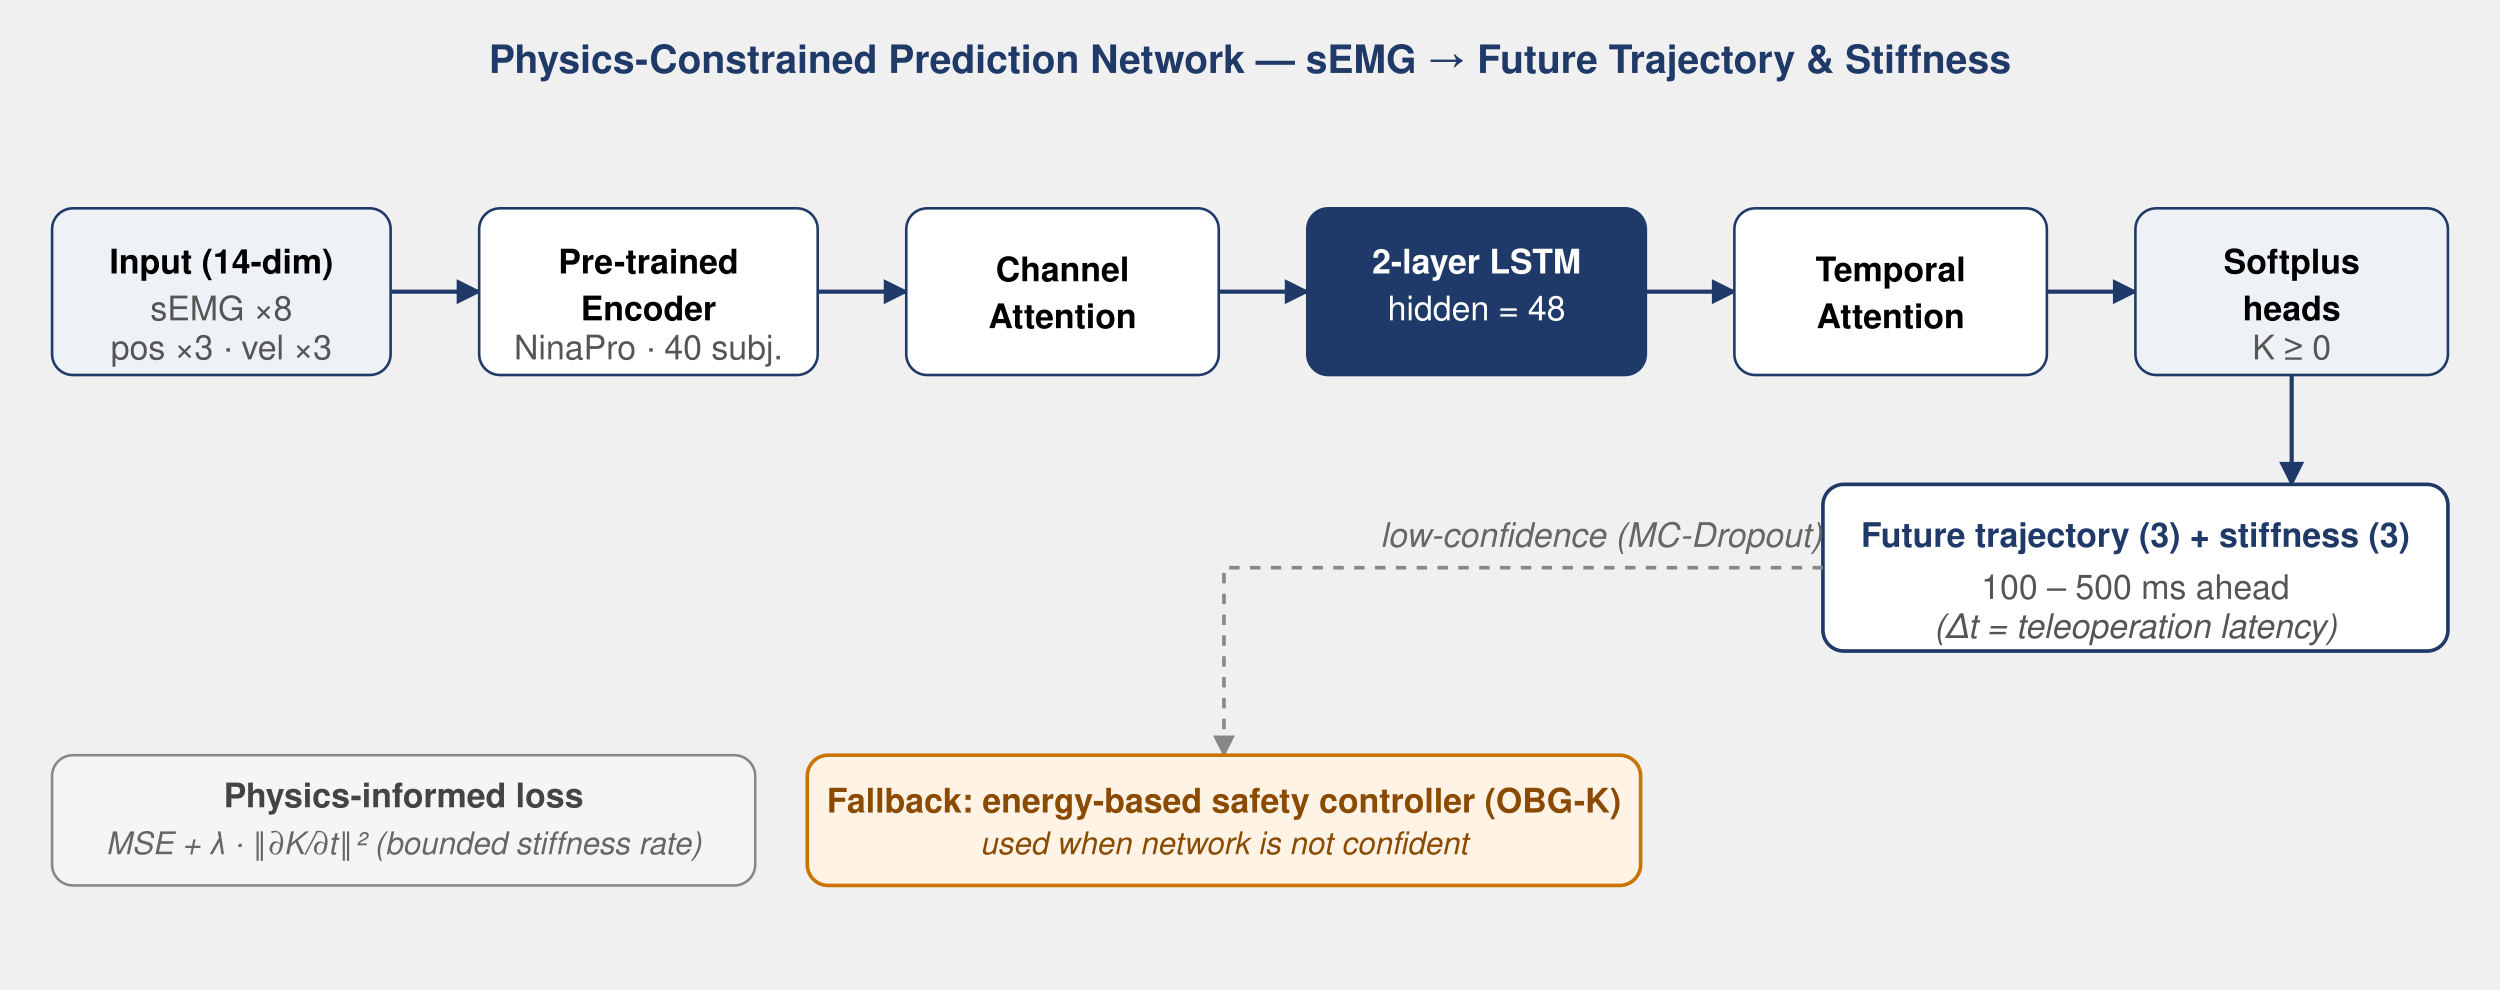
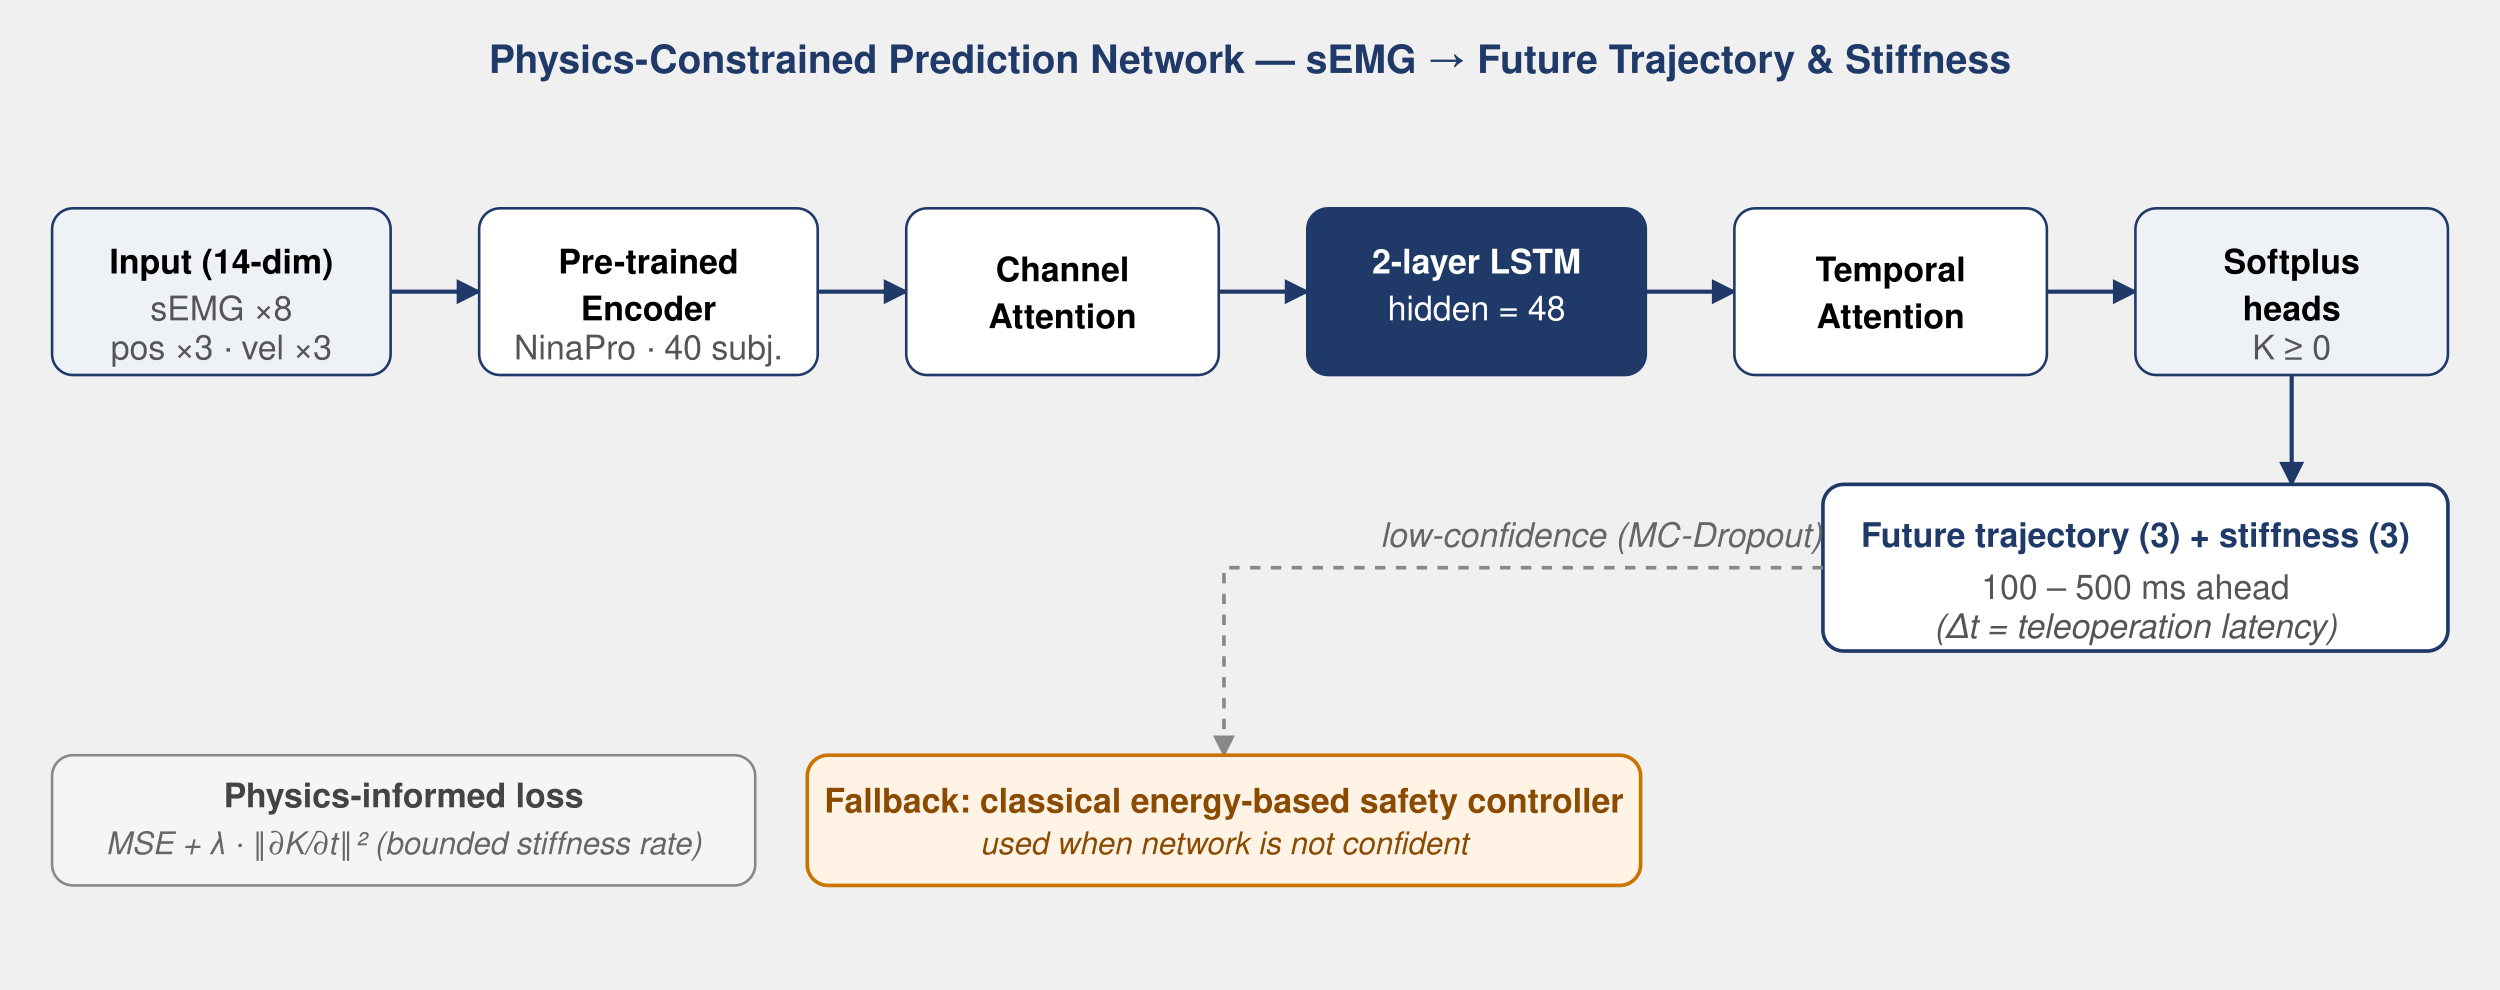
<svg xmlns="http://www.w3.org/2000/svg" viewBox="0 0 960 380" font-family="-apple-system, BlinkMacSystemFont, 'Segoe UI', Helvetica, Arial, sans-serif" font-size="13">
  <defs>
    <marker id="arrow" viewBox="0 0 10 10" refX="9" refY="5" markerWidth="6" markerHeight="6" orient="auto-start-reverse">
      <path d="M0,0 L10,5 L0,10 z" fill="#1F3A68" />
    </marker>
    <marker id="arrow-dashed" viewBox="0 0 10 10" refX="9" refY="5" markerWidth="6" markerHeight="6" orient="auto-start-reverse">
      <path d="M0,0 L10,5 L0,10 z" fill="#888" />
    </marker>
  </defs>
  <text x="480" y="28" text-anchor="middle" font-weight="600" font-size="15" fill="#1F3A68">Physics-Constrained Prediction Network — sEMG → Future Trajectory &amp; Stiffness</text>
  <g>
    <rect x="20" y="80" width="130" height="64" rx="8" fill="#EEF2F7" stroke="#1F3A68" />
    <text x="85" y="105" text-anchor="middle" font-weight="600">Input (14-dim)</text>
    <text x="85" y="123" text-anchor="middle" fill="#555">sEMG ×8</text>
    <text x="85" y="138" text-anchor="middle" fill="#555">pos ×3 · vel ×3</text>
  </g>
  <line x1="150" y1="112" x2="184" y2="112" stroke="#1F3A68" stroke-width="1.6" marker-end="url(#arrow)" />
  <g>
    <rect x="184" y="80" width="130" height="64" rx="8" fill="#FFFFFF" stroke="#1F3A68" />
    <text x="249" y="105" text-anchor="middle" font-weight="600">Pre-trained</text>
    <text x="249" y="123" text-anchor="middle" font-weight="600">Encoder</text>
    <text x="249" y="138" text-anchor="middle" fill="#555">NinaPro · 40 subj.</text>
  </g>
  <line x1="314" y1="112" x2="348" y2="112" stroke="#1F3A68" stroke-width="1.6" marker-end="url(#arrow)" />
  <g>
    <rect x="348" y="80" width="120" height="64" rx="8" fill="#FFFFFF" stroke="#1F3A68" />
    <text x="408" y="108" text-anchor="middle" font-weight="600">Channel</text>
    <text x="408" y="126" text-anchor="middle" font-weight="600">Attention</text>
  </g>
  <line x1="468" y1="112" x2="502" y2="112" stroke="#1F3A68" stroke-width="1.6" marker-end="url(#arrow)" />
  <g>
    <rect x="502" y="80" width="130" height="64" rx="8" fill="#1F3A68" stroke="#1F3A68" />
    <text x="567" y="105" text-anchor="middle" font-weight="600" fill="#fff">2-layer LSTM</text>
    <text x="567" y="123" text-anchor="middle" fill="#fff">hidden = 48</text>
    <text x="567" y="138" text-anchor="middle" fill="#bcd" />
  </g>
  <line x1="632" y1="112" x2="666" y2="112" stroke="#1F3A68" stroke-width="1.6" marker-end="url(#arrow)" />
  <g>
    <rect x="666" y="80" width="120" height="64" rx="8" fill="#FFFFFF" stroke="#1F3A68" />
    <text x="726" y="108" text-anchor="middle" font-weight="600">Temporal</text>
    <text x="726" y="126" text-anchor="middle" font-weight="600">Attention</text>
  </g>
  <line x1="786" y1="112" x2="820" y2="112" stroke="#1F3A68" stroke-width="1.6" marker-end="url(#arrow)" />
  <g>
    <rect x="820" y="80" width="120" height="64" rx="8" fill="#EEF2F7" stroke="#1F3A68" />
    <text x="880" y="105" text-anchor="middle" font-weight="600">Softplus</text>
    <text x="880" y="123" text-anchor="middle" font-weight="600">heads</text>
    <text x="880" y="138" text-anchor="middle" fill="#555">K ≥ 0</text>
  </g>
  <line x1="880" y1="144" x2="880" y2="186" stroke="#1F3A68" stroke-width="1.6" marker-end="url(#arrow)" />
  <g>
    <rect x="700" y="186" width="240" height="64" rx="8" fill="#FFFFFF" stroke="#1F3A68" stroke-width="1.4" />
    <text x="820" y="210" text-anchor="middle" font-weight="600" fill="#1F3A68">Future trajectory (3) + stiffness (3)</text>
    <text x="820" y="230" text-anchor="middle" fill="#555">100 – 500 ms ahead</text>
    <text x="820" y="245" text-anchor="middle" fill="#555" font-style="italic">(Δt = teleoperation latency)</text>
  </g>
  <path d="M820,112 L188,112 L188,225" stroke="#888" stroke-width="1.4" stroke-dasharray="4 4" fill="none" marker-end="url(#arrow-dashed)" opacity="0" />
  <path d="M700,218 Q500,218 470,218 L470,290" stroke="#888" stroke-width="1.4" stroke-dasharray="4 4" fill="none" marker-end="url(#arrow-dashed)" />
  <text x="530" y="210" fill="#666" font-style="italic">low-confidence (MC-Dropout)</text>
  <g>
    <rect x="310" y="290" width="320" height="50" rx="8" fill="#FFF3E6" stroke="#C97400" stroke-width="1.4" />
-     <text x="470" y="312" text-anchor="middle" font-weight="600" fill="#8A4A00">Fallback: energy-based safety controller (OBG-K)</text>
+     <text x="470" y="312" text-anchor="middle" font-weight="600" fill="#8A4A00">Fallback: classical energy-based safety controller</text>
    <text x="470" y="328" text-anchor="middle" fill="#8A4A00" font-style="italic" font-size="12">used when network is not confident</text>
  </g>
  <g>
    <rect x="20" y="290" width="270" height="50" rx="8" fill="#F5F5F5" stroke="#888" stroke-width="1" />
    <text x="155" y="310" text-anchor="middle" font-weight="600" fill="#444">Physics-informed loss</text>
    <text x="155" y="328" text-anchor="middle" fill="#666" font-style="italic" font-size="12">MSE  +  λ · ‖∂K/∂t‖²   (bounded stiffness rate)</text>
  </g>
</svg>
